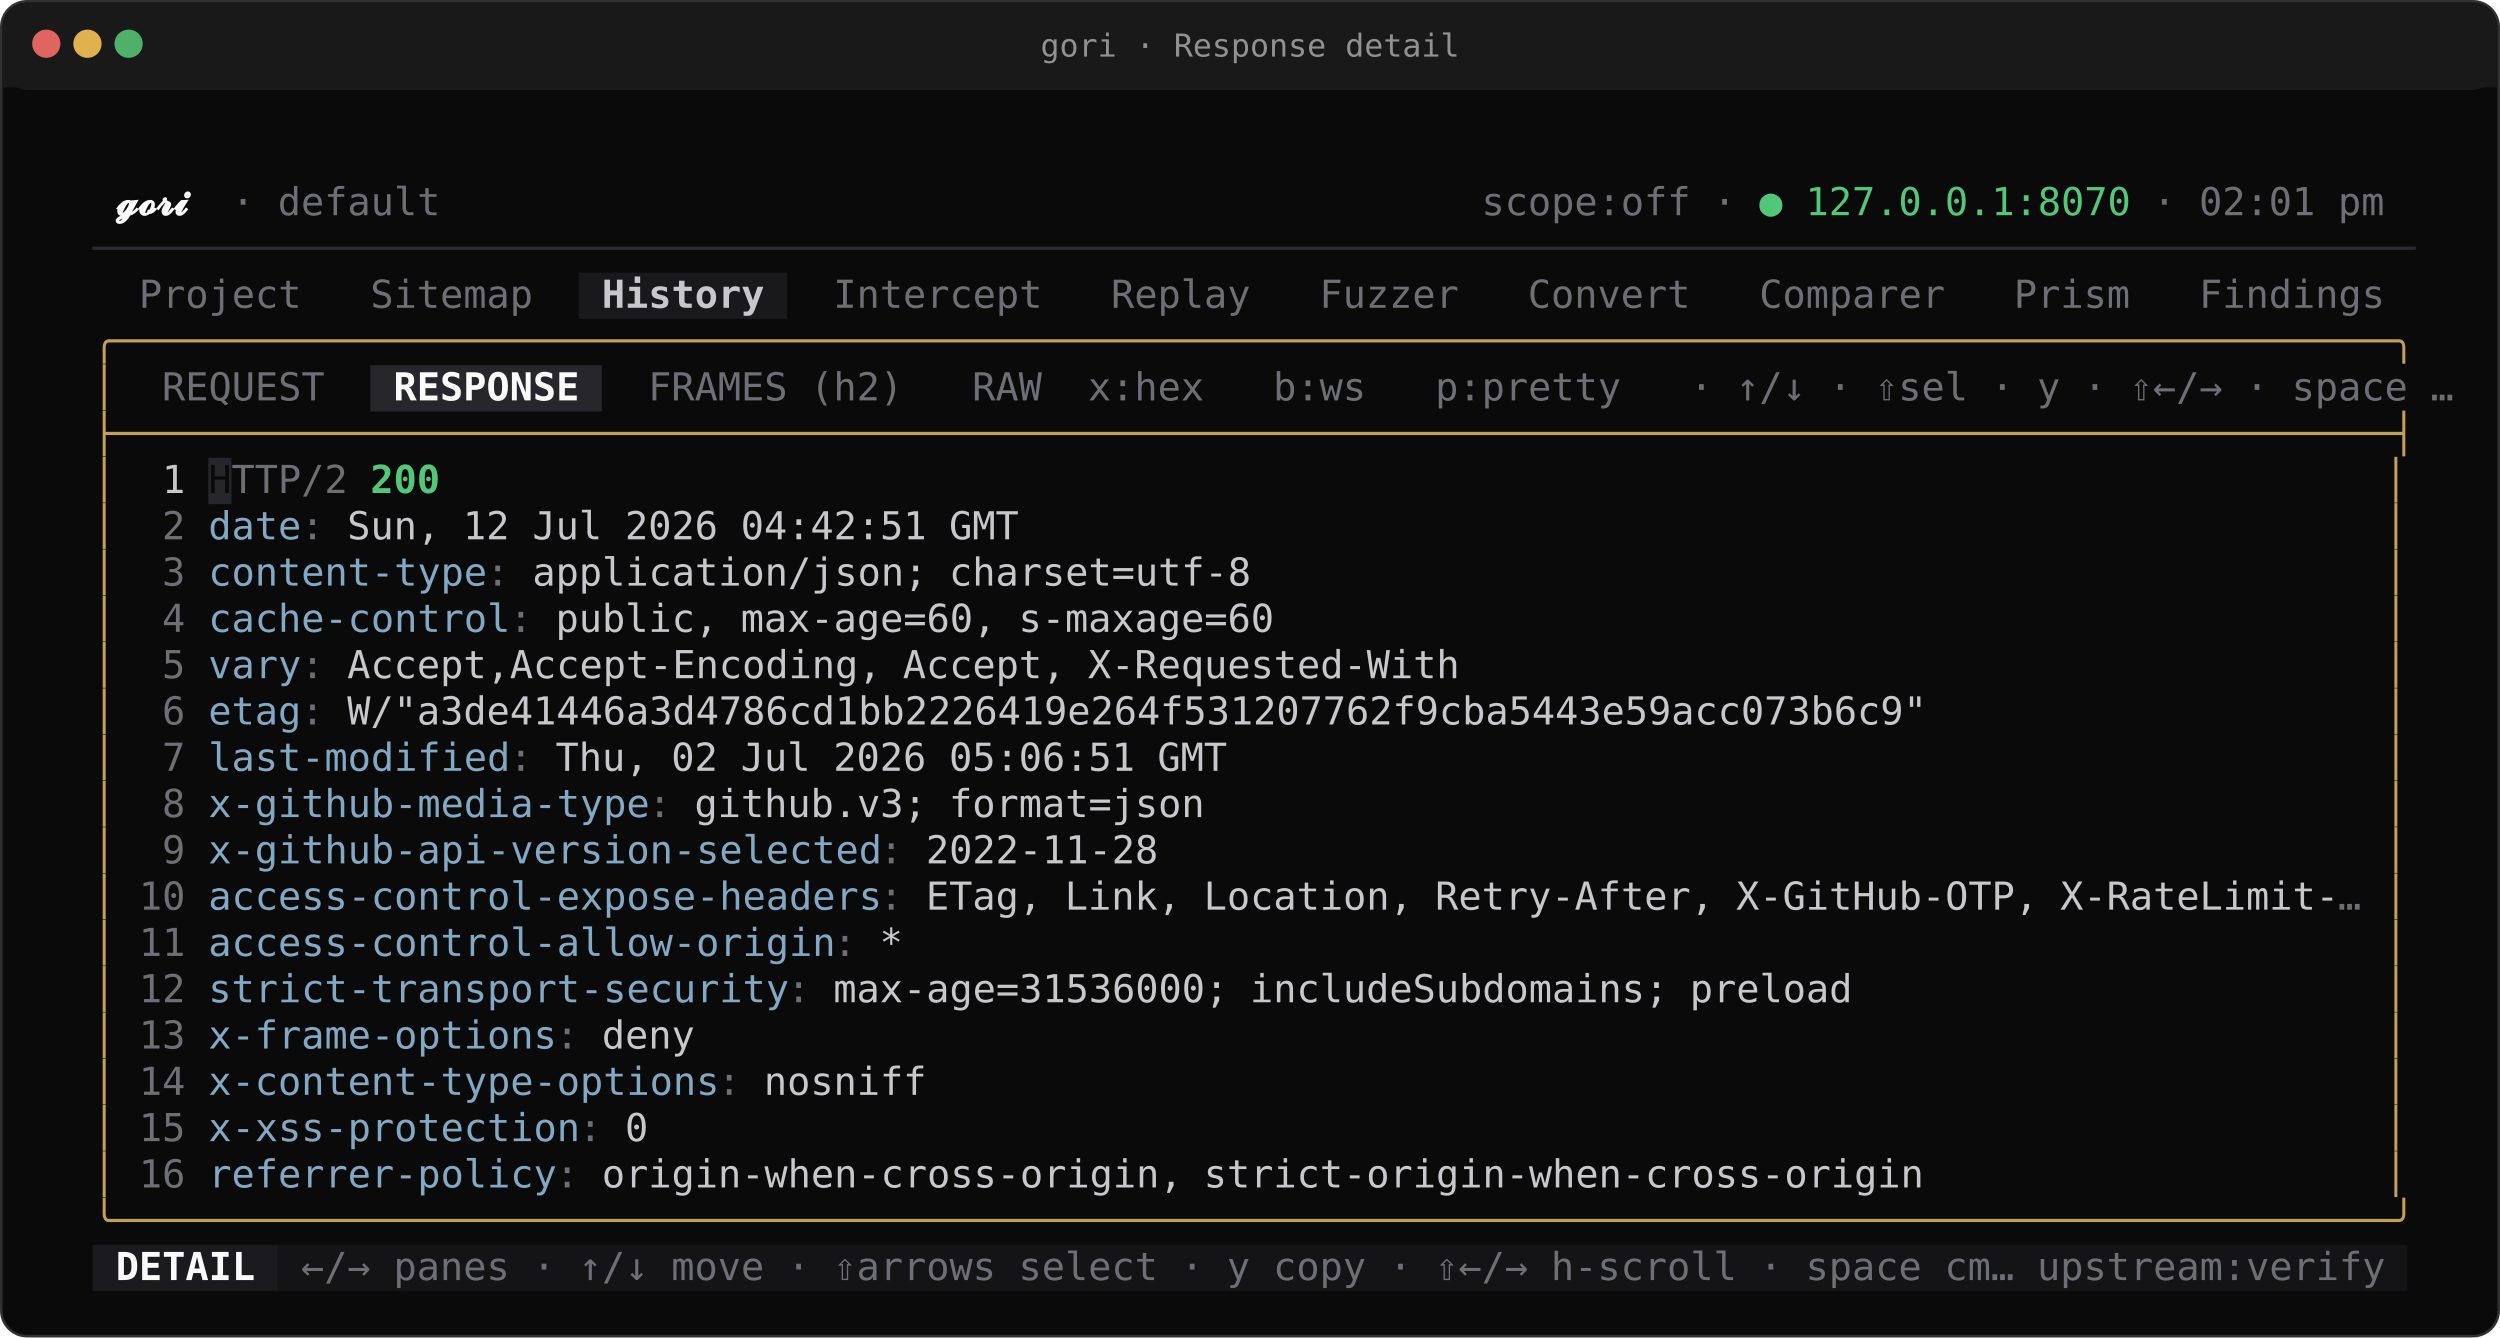
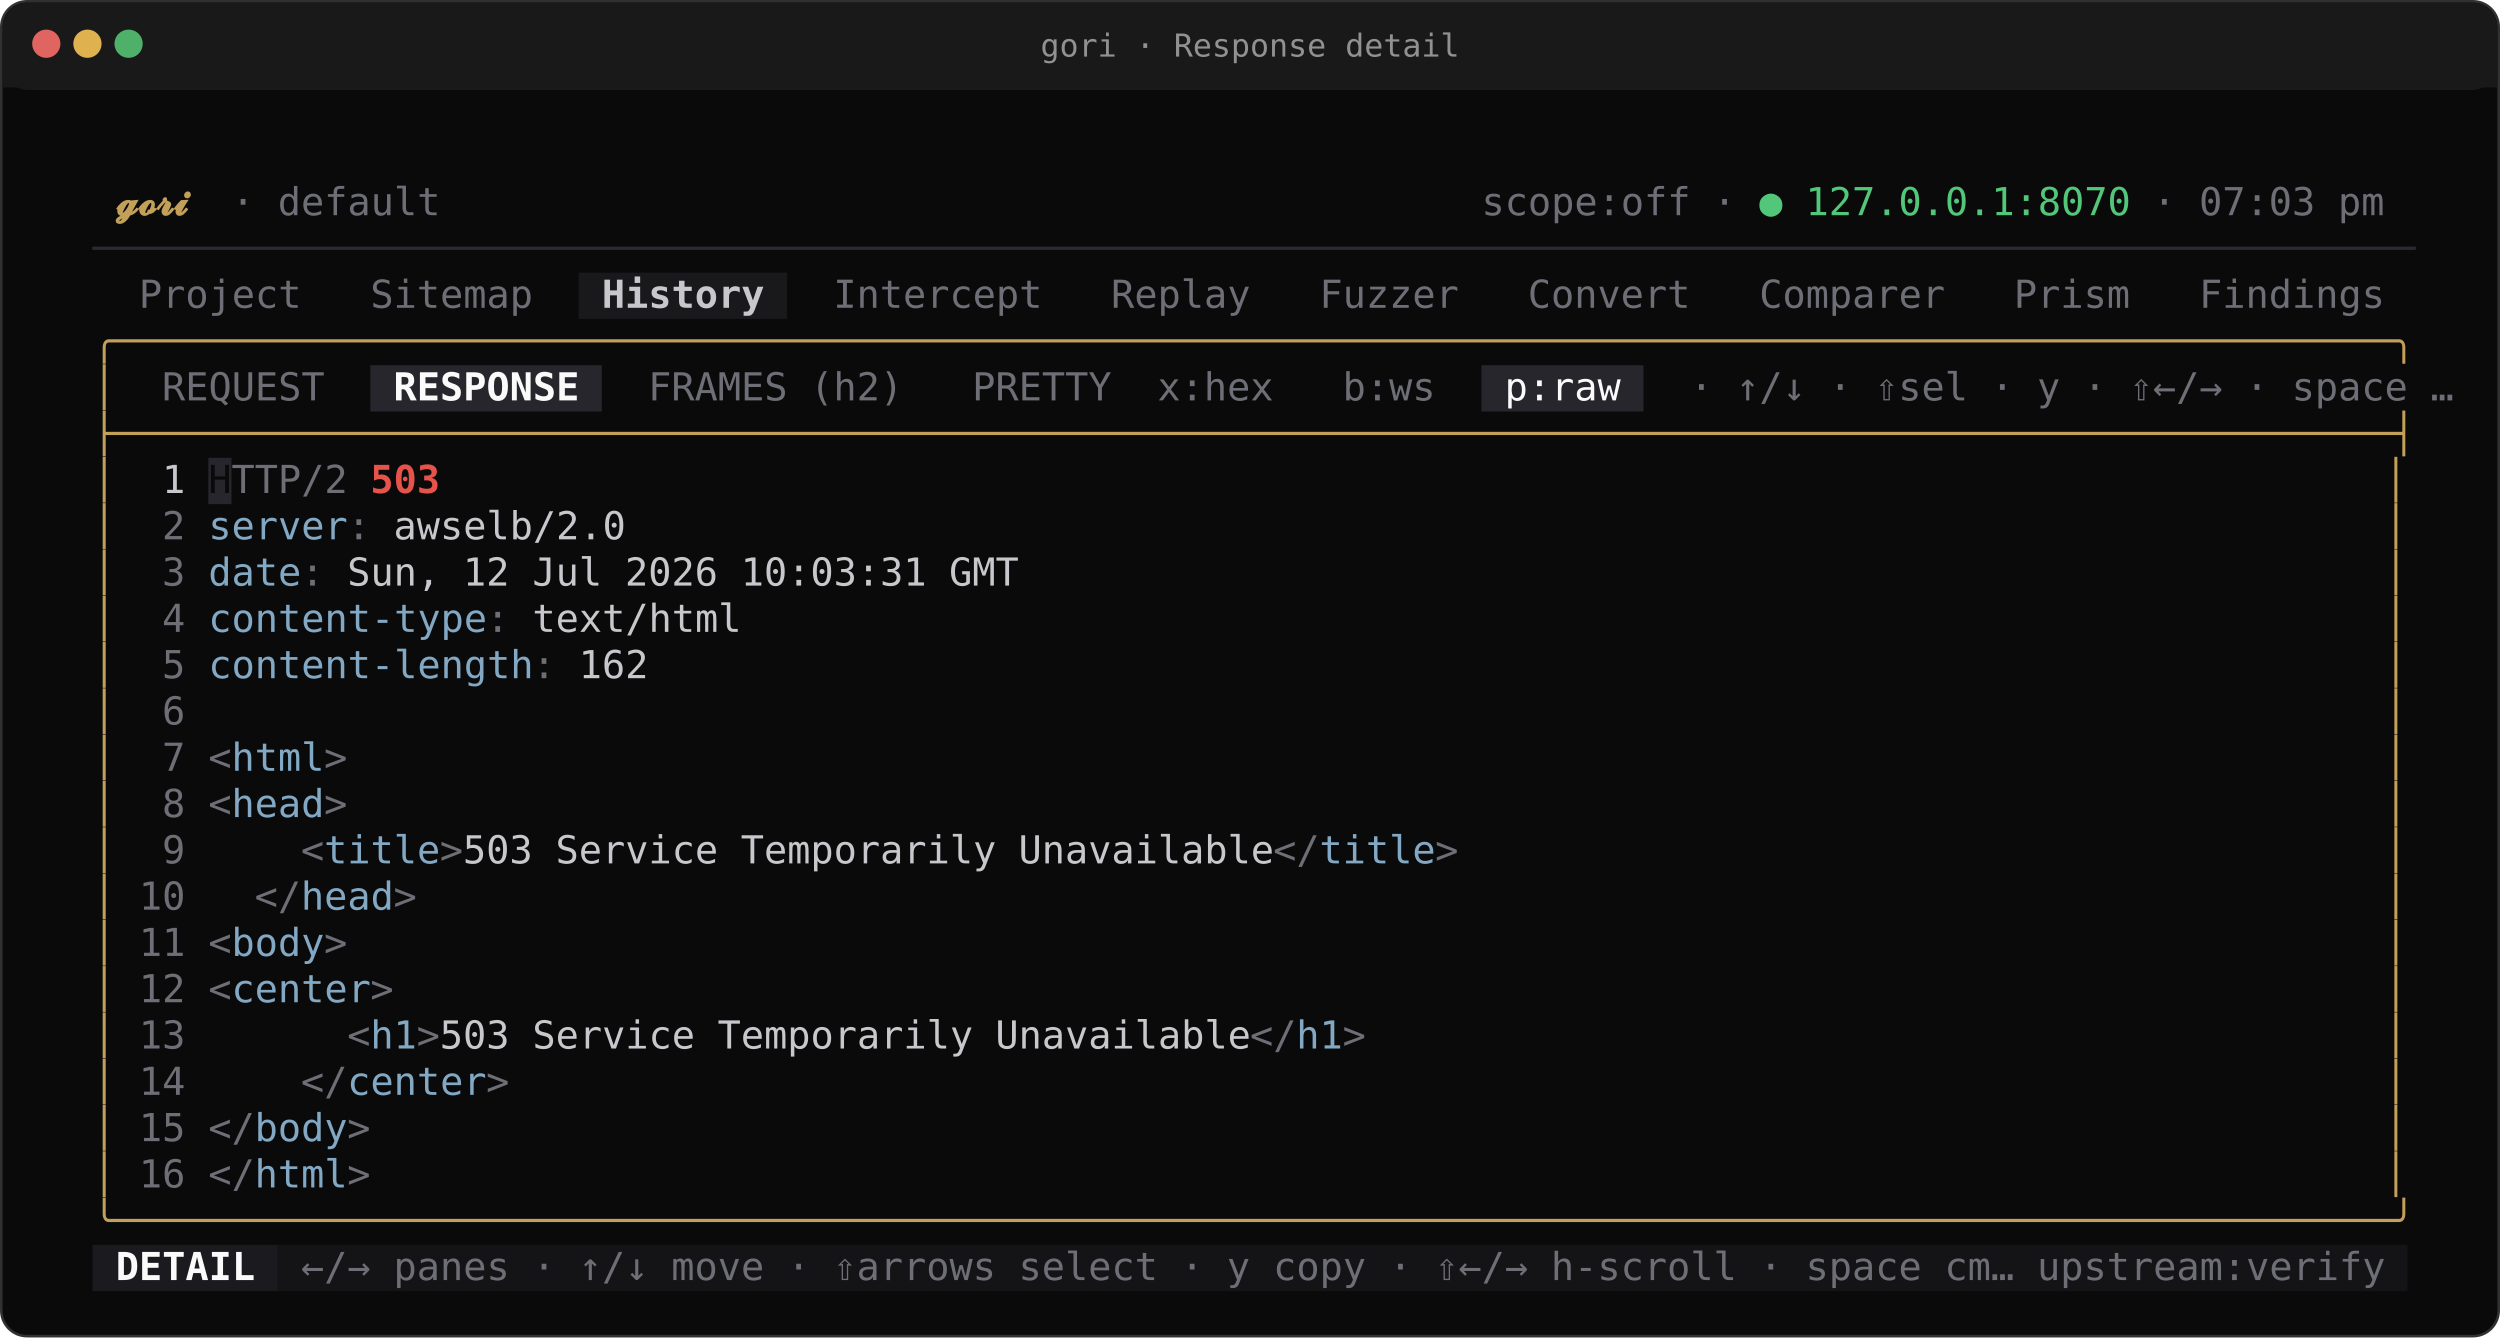
<svg xmlns="http://www.w3.org/2000/svg" width="972" height="520" viewBox="0 0 972.0 520.0" font-family="ui-monospace,'SF Mono','JetBrains Mono',Menlo,Consolas,monospace" font-size="15.0px" role="img" aria-label="gori · Response detail">
  <rect x="0.5" y="0.5" width="971.0" height="519.0" rx="10" ry="10" fill="#0a0a0b" stroke="#313132" stroke-width="1" />
  <rect x="1" y="1" width="970.0" height="34.0" rx="10" ry="10" fill="#19191a" />
  <rect x="1" y="24.0" width="970.0" height="10" fill="#19191a" />
  <circle cx="18.0" cy="17.0" r="5.5" fill="#e0645f" />
  <circle cx="34.0" cy="17.0" r="5.5" fill="#e0b24f" />
  <circle cx="50.0" cy="17.0" r="5.5" fill="#4fb06a" />
  <text x="486.0" y="22.0" text-anchor="middle" fill="#919191" font-size="12.3px">gori · Response detail</text>
  <rect x="225.00" y="106.00" width="81.00" height="18.00" fill="#19191c" />
  <rect x="144.00" y="142.00" width="90.00" height="18.00" fill="#26262c" />
+   <rect x="576.00" y="142.00" width="63.00" height="18.00" fill="#26262c" />
  <rect x="81.00" y="178.00" width="9.00" height="18.00" fill="#26262c" />
  <rect x="36.00" y="484.00" width="72.00" height="18.00" fill="#1b1b1f" />
  <rect x="108.00" y="484.00" width="828.00" height="18.00" fill="#141417" />
-   <text x="45.00" y="83.68" textLength="36.00" lengthAdjust="spacingAndGlyphs" fill="#fafafa" font-weight="700" xml:space="preserve">𝓰𝓸𝓻𝓲</text>
+   <text x="45.00" y="83.68" textLength="36.00" lengthAdjust="spacingAndGlyphs" fill="#c2a05a" font-weight="700" xml:space="preserve">𝓰𝓸𝓻𝓲</text>
  <text x="90.00" y="83.68" textLength="9.00" lengthAdjust="spacingAndGlyphs" fill="#6e6e76" xml:space="preserve">·</text>
  <text x="108.00" y="83.68" textLength="63.00" lengthAdjust="spacingAndGlyphs" fill="#6e6e76" xml:space="preserve">default</text>
  <text x="576.00" y="83.68" textLength="81.00" lengthAdjust="spacingAndGlyphs" fill="#6e6e76" xml:space="preserve">scope:off</text>
  <text x="666.00" y="83.68" textLength="9.00" lengthAdjust="spacingAndGlyphs" fill="#6e6e76" xml:space="preserve">·</text>
  <text x="684.00" y="83.68" textLength="9.00" lengthAdjust="spacingAndGlyphs" fill="#52c77a" xml:space="preserve">●</text>
  <text x="702.00" y="83.68" textLength="126.00" lengthAdjust="spacingAndGlyphs" fill="#52c77a" xml:space="preserve">127.0.0.1:8070</text>
  <text x="837.00" y="83.68" textLength="9.00" lengthAdjust="spacingAndGlyphs" fill="#6e6e76" xml:space="preserve">·</text>
-   <text x="855.00" y="83.68" textLength="45.00" lengthAdjust="spacingAndGlyphs" fill="#6e6e76" xml:space="preserve">02:01</text>
+   <text x="855.00" y="83.68" textLength="45.00" lengthAdjust="spacingAndGlyphs" fill="#6e6e76" xml:space="preserve">07:03</text>
  <text x="909.00" y="83.68" textLength="18.00" lengthAdjust="spacingAndGlyphs" fill="#6e6e76" xml:space="preserve">pm</text>
  <text x="36.00" y="101.68" textLength="900.00" lengthAdjust="spacingAndGlyphs" fill="#2a2a30" xml:space="preserve">────────────────────────────────────────────────────────────────────────────────────────────────────</text>
  <text x="54.00" y="119.68" textLength="63.00" lengthAdjust="spacingAndGlyphs" fill="#6e6e76" xml:space="preserve">Project</text>
  <text x="144.00" y="119.68" textLength="63.00" lengthAdjust="spacingAndGlyphs" fill="#6e6e76" xml:space="preserve">Sitemap</text>
  <text x="234.00" y="119.68" textLength="63.00" lengthAdjust="spacingAndGlyphs" fill="#c8c8cc" font-weight="700" xml:space="preserve">History</text>
  <text x="324.00" y="119.68" textLength="81.00" lengthAdjust="spacingAndGlyphs" fill="#6e6e76" xml:space="preserve">Intercept</text>
  <text x="432.00" y="119.68" textLength="54.00" lengthAdjust="spacingAndGlyphs" fill="#6e6e76" xml:space="preserve">Replay</text>
  <text x="513.00" y="119.68" textLength="54.00" lengthAdjust="spacingAndGlyphs" fill="#6e6e76" xml:space="preserve">Fuzzer</text>
  <text x="594.00" y="119.68" textLength="63.00" lengthAdjust="spacingAndGlyphs" fill="#6e6e76" xml:space="preserve">Convert</text>
  <text x="684.00" y="119.68" textLength="72.00" lengthAdjust="spacingAndGlyphs" fill="#6e6e76" xml:space="preserve">Comparer</text>
  <text x="783.00" y="119.68" textLength="45.00" lengthAdjust="spacingAndGlyphs" fill="#6e6e76" xml:space="preserve">Prism</text>
  <text x="855.00" y="119.68" textLength="72.00" lengthAdjust="spacingAndGlyphs" fill="#6e6e76" xml:space="preserve">Findings</text>
  <text x="36.00" y="137.68" textLength="900.00" lengthAdjust="spacingAndGlyphs" fill="#c2a05a" xml:space="preserve">╭──────────────────────────────────────────────────────────────────────────────────────────────────╮</text>
  <text x="36.00" y="155.68" textLength="9.00" lengthAdjust="spacingAndGlyphs" fill="#c2a05a" xml:space="preserve">│</text>
  <text x="63.00" y="155.68" textLength="63.00" lengthAdjust="spacingAndGlyphs" fill="#6e6e76" xml:space="preserve">REQUEST</text>
  <text x="153.00" y="155.68" textLength="72.00" lengthAdjust="spacingAndGlyphs" fill="#fafafa" font-weight="700" xml:space="preserve">RESPONSE</text>
  <text x="252.00" y="155.68" textLength="54.00" lengthAdjust="spacingAndGlyphs" fill="#6e6e76" xml:space="preserve">FRAMES</text>
  <text x="315.00" y="155.68" textLength="36.00" lengthAdjust="spacingAndGlyphs" fill="#6e6e76" xml:space="preserve">(h2)</text>
-   <text x="378.00" y="155.68" textLength="27.00" lengthAdjust="spacingAndGlyphs" fill="#6e6e76" xml:space="preserve">RAW</text>
-   <text x="423.00" y="155.68" textLength="45.00" lengthAdjust="spacingAndGlyphs" fill="#6e6e76" xml:space="preserve">x:hex</text>
-   <text x="495.00" y="155.68" textLength="36.00" lengthAdjust="spacingAndGlyphs" fill="#6e6e76" xml:space="preserve">b:ws</text>
-   <text x="558.00" y="155.68" textLength="72.00" lengthAdjust="spacingAndGlyphs" fill="#6e6e76" xml:space="preserve">p:pretty</text>
+   <text x="378.00" y="155.68" textLength="54.00" lengthAdjust="spacingAndGlyphs" fill="#6e6e76" xml:space="preserve">PRETTY</text>
+   <text x="450.00" y="155.68" textLength="45.00" lengthAdjust="spacingAndGlyphs" fill="#6e6e76" xml:space="preserve">x:hex</text>
+   <text x="522.00" y="155.68" textLength="36.00" lengthAdjust="spacingAndGlyphs" fill="#6e6e76" xml:space="preserve">b:ws</text>
+   <text x="585.00" y="155.68" textLength="45.00" lengthAdjust="spacingAndGlyphs" fill="#fafafa" xml:space="preserve">p:raw</text>
  <text x="657.00" y="155.68" textLength="9.00" lengthAdjust="spacingAndGlyphs" fill="#6e6e76" xml:space="preserve">·</text>
  <text x="675.00" y="155.68" textLength="27.00" lengthAdjust="spacingAndGlyphs" fill="#6e6e76" xml:space="preserve">↑/↓</text>
  <text x="711.00" y="155.68" textLength="9.00" lengthAdjust="spacingAndGlyphs" fill="#6e6e76" xml:space="preserve">·</text>
  <text x="729.00" y="155.68" textLength="36.00" lengthAdjust="spacingAndGlyphs" fill="#6e6e76" xml:space="preserve">⇧sel</text>
  <text x="774.00" y="155.68" textLength="9.00" lengthAdjust="spacingAndGlyphs" fill="#6e6e76" xml:space="preserve">·</text>
  <text x="792.00" y="155.68" textLength="9.00" lengthAdjust="spacingAndGlyphs" fill="#6e6e76" xml:space="preserve">y</text>
  <text x="810.00" y="155.68" textLength="9.00" lengthAdjust="spacingAndGlyphs" fill="#6e6e76" xml:space="preserve">·</text>
  <text x="828.00" y="155.68" textLength="36.00" lengthAdjust="spacingAndGlyphs" fill="#6e6e76" xml:space="preserve">⇧←/→</text>
  <text x="873.00" y="155.68" textLength="9.00" lengthAdjust="spacingAndGlyphs" fill="#6e6e76" xml:space="preserve">·</text>
  <text x="891.00" y="155.68" textLength="45.00" lengthAdjust="spacingAndGlyphs" fill="#6e6e76" xml:space="preserve">space</text>
  <text x="945.00" y="155.68" textLength="9.00" lengthAdjust="spacingAndGlyphs" fill="#6e6e76" xml:space="preserve">…</text>
  <text x="36.00" y="173.68" textLength="900.00" lengthAdjust="spacingAndGlyphs" fill="#c2a05a" xml:space="preserve">├──────────────────────────────────────────────────────────────────────────────────────────────────┤</text>
  <text x="36.00" y="191.68" textLength="9.00" lengthAdjust="spacingAndGlyphs" fill="#c2a05a" xml:space="preserve">│</text>
  <text x="63.00" y="191.68" textLength="9.00" lengthAdjust="spacingAndGlyphs" fill="#c8c8cc" xml:space="preserve">1</text>
  <text x="81.00" y="191.68" textLength="9.00" lengthAdjust="spacingAndGlyphs" fill="#0a0a0b" xml:space="preserve">H</text>
  <text x="90.00" y="191.68" textLength="45.00" lengthAdjust="spacingAndGlyphs" fill="#6e6e76" xml:space="preserve">TTP/2</text>
-   <text x="144.00" y="191.68" textLength="27.00" lengthAdjust="spacingAndGlyphs" fill="#52c77a" font-weight="700" xml:space="preserve">200</text>
+   <text x="144.00" y="191.68" textLength="27.00" lengthAdjust="spacingAndGlyphs" fill="#e5534b" font-weight="700" xml:space="preserve">503</text>
  <text x="927.00" y="191.68" textLength="9.00" lengthAdjust="spacingAndGlyphs" fill="#c2a05a" xml:space="preserve">│</text>
  <text x="36.00" y="209.68" textLength="9.00" lengthAdjust="spacingAndGlyphs" fill="#c2a05a" xml:space="preserve">│</text>
  <text x="63.00" y="209.68" textLength="9.00" lengthAdjust="spacingAndGlyphs" fill="#6e6e76" xml:space="preserve">2</text>
-   <text x="81.00" y="209.68" textLength="36.00" lengthAdjust="spacingAndGlyphs" fill="#82a8c4" xml:space="preserve">date</text>
-   <text x="117.00" y="209.68" textLength="9.00" lengthAdjust="spacingAndGlyphs" fill="#6e6e76" xml:space="preserve">:</text>
-   <text x="135.00" y="209.68" textLength="36.00" lengthAdjust="spacingAndGlyphs" fill="#c8c8cc" xml:space="preserve">Sun,</text>
-   <text x="180.00" y="209.68" textLength="18.00" lengthAdjust="spacingAndGlyphs" fill="#c8c8cc" xml:space="preserve">12</text>
-   <text x="207.00" y="209.68" textLength="27.00" lengthAdjust="spacingAndGlyphs" fill="#c8c8cc" xml:space="preserve">Jul</text>
-   <text x="243.00" y="209.68" textLength="36.00" lengthAdjust="spacingAndGlyphs" fill="#c8c8cc" xml:space="preserve">2026</text>
-   <text x="288.00" y="209.68" textLength="72.00" lengthAdjust="spacingAndGlyphs" fill="#c8c8cc" xml:space="preserve">04:42:51</text>
-   <text x="369.00" y="209.68" textLength="27.00" lengthAdjust="spacingAndGlyphs" fill="#c8c8cc" xml:space="preserve">GMT</text>
+   <text x="81.00" y="209.68" textLength="54.00" lengthAdjust="spacingAndGlyphs" fill="#82a8c4" xml:space="preserve">server</text>
+   <text x="135.00" y="209.68" textLength="9.00" lengthAdjust="spacingAndGlyphs" fill="#6e6e76" xml:space="preserve">:</text>
+   <text x="153.00" y="209.68" textLength="90.00" lengthAdjust="spacingAndGlyphs" fill="#c8c8cc" xml:space="preserve">awselb/2.0</text>
  <text x="927.00" y="209.68" textLength="9.00" lengthAdjust="spacingAndGlyphs" fill="#c2a05a" xml:space="preserve">│</text>
  <text x="36.00" y="227.68" textLength="9.00" lengthAdjust="spacingAndGlyphs" fill="#c2a05a" xml:space="preserve">│</text>
  <text x="63.00" y="227.68" textLength="9.00" lengthAdjust="spacingAndGlyphs" fill="#6e6e76" xml:space="preserve">3</text>
-   <text x="81.00" y="227.68" textLength="108.00" lengthAdjust="spacingAndGlyphs" fill="#82a8c4" xml:space="preserve">content-type</text>
-   <text x="189.00" y="227.68" textLength="9.00" lengthAdjust="spacingAndGlyphs" fill="#6e6e76" xml:space="preserve">:</text>
-   <text x="207.00" y="227.68" textLength="153.00" lengthAdjust="spacingAndGlyphs" fill="#c8c8cc" xml:space="preserve">application/json;</text>
-   <text x="369.00" y="227.68" textLength="117.00" lengthAdjust="spacingAndGlyphs" fill="#c8c8cc" xml:space="preserve">charset=utf-8</text>
+   <text x="81.00" y="227.68" textLength="36.00" lengthAdjust="spacingAndGlyphs" fill="#82a8c4" xml:space="preserve">date</text>
+   <text x="117.00" y="227.68" textLength="9.00" lengthAdjust="spacingAndGlyphs" fill="#6e6e76" xml:space="preserve">:</text>
+   <text x="135.00" y="227.68" textLength="36.00" lengthAdjust="spacingAndGlyphs" fill="#c8c8cc" xml:space="preserve">Sun,</text>
+   <text x="180.00" y="227.68" textLength="18.00" lengthAdjust="spacingAndGlyphs" fill="#c8c8cc" xml:space="preserve">12</text>
+   <text x="207.00" y="227.68" textLength="27.00" lengthAdjust="spacingAndGlyphs" fill="#c8c8cc" xml:space="preserve">Jul</text>
+   <text x="243.00" y="227.68" textLength="36.00" lengthAdjust="spacingAndGlyphs" fill="#c8c8cc" xml:space="preserve">2026</text>
+   <text x="288.00" y="227.68" textLength="72.00" lengthAdjust="spacingAndGlyphs" fill="#c8c8cc" xml:space="preserve">10:03:31</text>
+   <text x="369.00" y="227.68" textLength="27.00" lengthAdjust="spacingAndGlyphs" fill="#c8c8cc" xml:space="preserve">GMT</text>
  <text x="927.00" y="227.68" textLength="9.00" lengthAdjust="spacingAndGlyphs" fill="#c2a05a" xml:space="preserve">│</text>
  <text x="36.00" y="245.68" textLength="9.00" lengthAdjust="spacingAndGlyphs" fill="#c2a05a" xml:space="preserve">│</text>
  <text x="63.00" y="245.68" textLength="9.00" lengthAdjust="spacingAndGlyphs" fill="#6e6e76" xml:space="preserve">4</text>
-   <text x="81.00" y="245.68" textLength="117.00" lengthAdjust="spacingAndGlyphs" fill="#82a8c4" xml:space="preserve">cache-control</text>
-   <text x="198.00" y="245.68" textLength="9.00" lengthAdjust="spacingAndGlyphs" fill="#6e6e76" xml:space="preserve">:</text>
-   <text x="216.00" y="245.68" textLength="63.00" lengthAdjust="spacingAndGlyphs" fill="#c8c8cc" xml:space="preserve">public,</text>
-   <text x="288.00" y="245.68" textLength="99.00" lengthAdjust="spacingAndGlyphs" fill="#c8c8cc" xml:space="preserve">max-age=60,</text>
-   <text x="396.00" y="245.68" textLength="99.00" lengthAdjust="spacingAndGlyphs" fill="#c8c8cc" xml:space="preserve">s-maxage=60</text>
+   <text x="81.00" y="245.68" textLength="108.00" lengthAdjust="spacingAndGlyphs" fill="#82a8c4" xml:space="preserve">content-type</text>
+   <text x="189.00" y="245.68" textLength="9.00" lengthAdjust="spacingAndGlyphs" fill="#6e6e76" xml:space="preserve">:</text>
+   <text x="207.00" y="245.68" textLength="81.00" lengthAdjust="spacingAndGlyphs" fill="#c8c8cc" xml:space="preserve">text/html</text>
  <text x="927.00" y="245.68" textLength="9.00" lengthAdjust="spacingAndGlyphs" fill="#c2a05a" xml:space="preserve">│</text>
  <text x="36.00" y="263.68" textLength="9.00" lengthAdjust="spacingAndGlyphs" fill="#c2a05a" xml:space="preserve">│</text>
  <text x="63.00" y="263.68" textLength="9.00" lengthAdjust="spacingAndGlyphs" fill="#6e6e76" xml:space="preserve">5</text>
-   <text x="81.00" y="263.68" textLength="36.00" lengthAdjust="spacingAndGlyphs" fill="#82a8c4" xml:space="preserve">vary</text>
-   <text x="117.00" y="263.68" textLength="9.00" lengthAdjust="spacingAndGlyphs" fill="#6e6e76" xml:space="preserve">:</text>
-   <text x="135.00" y="263.68" textLength="207.00" lengthAdjust="spacingAndGlyphs" fill="#c8c8cc" xml:space="preserve">Accept,Accept-Encoding,</text>
-   <text x="351.00" y="263.68" textLength="63.00" lengthAdjust="spacingAndGlyphs" fill="#c8c8cc" xml:space="preserve">Accept,</text>
-   <text x="423.00" y="263.68" textLength="144.00" lengthAdjust="spacingAndGlyphs" fill="#c8c8cc" xml:space="preserve">X-Requested-With</text>
+   <text x="81.00" y="263.68" textLength="126.00" lengthAdjust="spacingAndGlyphs" fill="#82a8c4" xml:space="preserve">content-length</text>
+   <text x="207.00" y="263.68" textLength="9.00" lengthAdjust="spacingAndGlyphs" fill="#6e6e76" xml:space="preserve">:</text>
+   <text x="225.00" y="263.68" textLength="27.00" lengthAdjust="spacingAndGlyphs" fill="#c8c8cc" xml:space="preserve">162</text>
  <text x="927.00" y="263.68" textLength="9.00" lengthAdjust="spacingAndGlyphs" fill="#c2a05a" xml:space="preserve">│</text>
  <text x="36.00" y="281.68" textLength="9.00" lengthAdjust="spacingAndGlyphs" fill="#c2a05a" xml:space="preserve">│</text>
  <text x="63.00" y="281.68" textLength="9.00" lengthAdjust="spacingAndGlyphs" fill="#6e6e76" xml:space="preserve">6</text>
-   <text x="81.00" y="281.68" textLength="36.00" lengthAdjust="spacingAndGlyphs" fill="#82a8c4" xml:space="preserve">etag</text>
-   <text x="117.00" y="281.68" textLength="9.00" lengthAdjust="spacingAndGlyphs" fill="#6e6e76" xml:space="preserve">:</text>
-   <text x="135.00" y="281.68" textLength="612.00" lengthAdjust="spacingAndGlyphs" fill="#c8c8cc" xml:space="preserve">W/"a3de41446a3d4786cd1bb2226419e264f531207762f9cba5443e59acc073b6c9"</text>
  <text x="927.00" y="281.68" textLength="9.00" lengthAdjust="spacingAndGlyphs" fill="#c2a05a" xml:space="preserve">│</text>
  <text x="36.00" y="299.68" textLength="9.00" lengthAdjust="spacingAndGlyphs" fill="#c2a05a" xml:space="preserve">│</text>
  <text x="63.00" y="299.68" textLength="9.00" lengthAdjust="spacingAndGlyphs" fill="#6e6e76" xml:space="preserve">7</text>
-   <text x="81.00" y="299.68" textLength="117.00" lengthAdjust="spacingAndGlyphs" fill="#82a8c4" xml:space="preserve">last-modified</text>
-   <text x="198.00" y="299.68" textLength="9.00" lengthAdjust="spacingAndGlyphs" fill="#6e6e76" xml:space="preserve">:</text>
-   <text x="216.00" y="299.68" textLength="36.00" lengthAdjust="spacingAndGlyphs" fill="#c8c8cc" xml:space="preserve">Thu,</text>
-   <text x="261.00" y="299.68" textLength="18.00" lengthAdjust="spacingAndGlyphs" fill="#c8c8cc" xml:space="preserve">02</text>
-   <text x="288.00" y="299.68" textLength="27.00" lengthAdjust="spacingAndGlyphs" fill="#c8c8cc" xml:space="preserve">Jul</text>
-   <text x="324.00" y="299.68" textLength="36.00" lengthAdjust="spacingAndGlyphs" fill="#c8c8cc" xml:space="preserve">2026</text>
-   <text x="369.00" y="299.68" textLength="72.00" lengthAdjust="spacingAndGlyphs" fill="#c8c8cc" xml:space="preserve">05:06:51</text>
-   <text x="450.00" y="299.68" textLength="27.00" lengthAdjust="spacingAndGlyphs" fill="#c8c8cc" xml:space="preserve">GMT</text>
+   <text x="81.00" y="299.68" textLength="9.00" lengthAdjust="spacingAndGlyphs" fill="#6e6e76" xml:space="preserve">&lt;</text>
+   <text x="90.00" y="299.68" textLength="36.00" lengthAdjust="spacingAndGlyphs" fill="#82a8c4" xml:space="preserve">html</text>
+   <text x="126.00" y="299.68" textLength="9.00" lengthAdjust="spacingAndGlyphs" fill="#6e6e76" xml:space="preserve">&gt;</text>
  <text x="927.00" y="299.68" textLength="9.00" lengthAdjust="spacingAndGlyphs" fill="#c2a05a" xml:space="preserve">│</text>
  <text x="36.00" y="317.68" textLength="9.00" lengthAdjust="spacingAndGlyphs" fill="#c2a05a" xml:space="preserve">│</text>
  <text x="63.00" y="317.68" textLength="9.00" lengthAdjust="spacingAndGlyphs" fill="#6e6e76" xml:space="preserve">8</text>
-   <text x="81.00" y="317.68" textLength="171.00" lengthAdjust="spacingAndGlyphs" fill="#82a8c4" xml:space="preserve">x-github-media-type</text>
-   <text x="252.00" y="317.68" textLength="9.00" lengthAdjust="spacingAndGlyphs" fill="#6e6e76" xml:space="preserve">:</text>
-   <text x="270.00" y="317.68" textLength="90.00" lengthAdjust="spacingAndGlyphs" fill="#c8c8cc" xml:space="preserve">github.v3;</text>
-   <text x="369.00" y="317.68" textLength="99.00" lengthAdjust="spacingAndGlyphs" fill="#c8c8cc" xml:space="preserve">format=json</text>
+   <text x="81.00" y="317.68" textLength="9.00" lengthAdjust="spacingAndGlyphs" fill="#6e6e76" xml:space="preserve">&lt;</text>
+   <text x="90.00" y="317.68" textLength="36.00" lengthAdjust="spacingAndGlyphs" fill="#82a8c4" xml:space="preserve">head</text>
+   <text x="126.00" y="317.68" textLength="9.00" lengthAdjust="spacingAndGlyphs" fill="#6e6e76" xml:space="preserve">&gt;</text>
  <text x="927.00" y="317.68" textLength="9.00" lengthAdjust="spacingAndGlyphs" fill="#c2a05a" xml:space="preserve">│</text>
  <text x="36.00" y="335.68" textLength="9.00" lengthAdjust="spacingAndGlyphs" fill="#c2a05a" xml:space="preserve">│</text>
  <text x="63.00" y="335.68" textLength="9.00" lengthAdjust="spacingAndGlyphs" fill="#6e6e76" xml:space="preserve">9</text>
-   <text x="81.00" y="335.68" textLength="261.00" lengthAdjust="spacingAndGlyphs" fill="#82a8c4" xml:space="preserve">x-github-api-version-selected</text>
-   <text x="342.00" y="335.68" textLength="9.00" lengthAdjust="spacingAndGlyphs" fill="#6e6e76" xml:space="preserve">:</text>
-   <text x="360.00" y="335.68" textLength="90.00" lengthAdjust="spacingAndGlyphs" fill="#c8c8cc" xml:space="preserve">2022-11-28</text>
+   <text x="117.00" y="335.68" textLength="9.00" lengthAdjust="spacingAndGlyphs" fill="#6e6e76" xml:space="preserve">&lt;</text>
+   <text x="126.00" y="335.68" textLength="45.00" lengthAdjust="spacingAndGlyphs" fill="#82a8c4" xml:space="preserve">title</text>
+   <text x="171.00" y="335.68" textLength="9.00" lengthAdjust="spacingAndGlyphs" fill="#6e6e76" xml:space="preserve">&gt;</text>
+   <text x="180.00" y="335.68" textLength="27.00" lengthAdjust="spacingAndGlyphs" fill="#c8c8cc" xml:space="preserve">503</text>
+   <text x="216.00" y="335.68" textLength="63.00" lengthAdjust="spacingAndGlyphs" fill="#c8c8cc" xml:space="preserve">Service</text>
+   <text x="288.00" y="335.68" textLength="99.00" lengthAdjust="spacingAndGlyphs" fill="#c8c8cc" xml:space="preserve">Temporarily</text>
+   <text x="396.00" y="335.68" textLength="99.00" lengthAdjust="spacingAndGlyphs" fill="#c8c8cc" xml:space="preserve">Unavailable</text>
+   <text x="495.00" y="335.68" textLength="18.00" lengthAdjust="spacingAndGlyphs" fill="#6e6e76" xml:space="preserve">&lt;/</text>
+   <text x="513.00" y="335.68" textLength="45.00" lengthAdjust="spacingAndGlyphs" fill="#82a8c4" xml:space="preserve">title</text>
+   <text x="558.00" y="335.68" textLength="9.00" lengthAdjust="spacingAndGlyphs" fill="#6e6e76" xml:space="preserve">&gt;</text>
  <text x="927.00" y="335.68" textLength="9.00" lengthAdjust="spacingAndGlyphs" fill="#c2a05a" xml:space="preserve">│</text>
  <text x="36.00" y="353.68" textLength="9.00" lengthAdjust="spacingAndGlyphs" fill="#c2a05a" xml:space="preserve">│</text>
  <text x="54.00" y="353.68" textLength="18.00" lengthAdjust="spacingAndGlyphs" fill="#6e6e76" xml:space="preserve">10</text>
-   <text x="81.00" y="353.68" textLength="261.00" lengthAdjust="spacingAndGlyphs" fill="#82a8c4" xml:space="preserve">access-control-expose-headers</text>
-   <text x="342.00" y="353.68" textLength="9.00" lengthAdjust="spacingAndGlyphs" fill="#6e6e76" xml:space="preserve">:</text>
-   <text x="360.00" y="353.68" textLength="45.00" lengthAdjust="spacingAndGlyphs" fill="#c8c8cc" xml:space="preserve">ETag,</text>
-   <text x="414.00" y="353.68" textLength="45.00" lengthAdjust="spacingAndGlyphs" fill="#c8c8cc" xml:space="preserve">Link,</text>
-   <text x="468.00" y="353.68" textLength="81.00" lengthAdjust="spacingAndGlyphs" fill="#c8c8cc" xml:space="preserve">Location,</text>
-   <text x="558.00" y="353.68" textLength="108.00" lengthAdjust="spacingAndGlyphs" fill="#c8c8cc" xml:space="preserve">Retry-After,</text>
-   <text x="675.00" y="353.68" textLength="117.00" lengthAdjust="spacingAndGlyphs" fill="#c8c8cc" xml:space="preserve">X-GitHub-OTP,</text>
-   <text x="801.00" y="353.68" textLength="108.00" lengthAdjust="spacingAndGlyphs" fill="#c8c8cc" xml:space="preserve">X-RateLimit-</text>
-   <text x="909.00" y="353.68" textLength="9.00" lengthAdjust="spacingAndGlyphs" fill="#6e6e76" xml:space="preserve">…</text>
+   <text x="99.00" y="353.68" textLength="18.00" lengthAdjust="spacingAndGlyphs" fill="#6e6e76" xml:space="preserve">&lt;/</text>
+   <text x="117.00" y="353.68" textLength="36.00" lengthAdjust="spacingAndGlyphs" fill="#82a8c4" xml:space="preserve">head</text>
+   <text x="153.00" y="353.68" textLength="9.00" lengthAdjust="spacingAndGlyphs" fill="#6e6e76" xml:space="preserve">&gt;</text>
  <text x="927.00" y="353.68" textLength="9.00" lengthAdjust="spacingAndGlyphs" fill="#c2a05a" xml:space="preserve">│</text>
  <text x="36.00" y="371.68" textLength="9.00" lengthAdjust="spacingAndGlyphs" fill="#c2a05a" xml:space="preserve">│</text>
  <text x="54.00" y="371.68" textLength="18.00" lengthAdjust="spacingAndGlyphs" fill="#6e6e76" xml:space="preserve">11</text>
-   <text x="81.00" y="371.68" textLength="243.00" lengthAdjust="spacingAndGlyphs" fill="#82a8c4" xml:space="preserve">access-control-allow-origin</text>
-   <text x="324.00" y="371.68" textLength="9.00" lengthAdjust="spacingAndGlyphs" fill="#6e6e76" xml:space="preserve">:</text>
-   <text x="342.00" y="371.68" textLength="9.00" lengthAdjust="spacingAndGlyphs" fill="#c8c8cc" xml:space="preserve">*</text>
+   <text x="81.00" y="371.68" textLength="9.00" lengthAdjust="spacingAndGlyphs" fill="#6e6e76" xml:space="preserve">&lt;</text>
+   <text x="90.00" y="371.68" textLength="36.00" lengthAdjust="spacingAndGlyphs" fill="#82a8c4" xml:space="preserve">body</text>
+   <text x="126.00" y="371.68" textLength="9.00" lengthAdjust="spacingAndGlyphs" fill="#6e6e76" xml:space="preserve">&gt;</text>
  <text x="927.00" y="371.68" textLength="9.00" lengthAdjust="spacingAndGlyphs" fill="#c2a05a" xml:space="preserve">│</text>
  <text x="36.00" y="389.68" textLength="9.00" lengthAdjust="spacingAndGlyphs" fill="#c2a05a" xml:space="preserve">│</text>
  <text x="54.00" y="389.68" textLength="18.00" lengthAdjust="spacingAndGlyphs" fill="#6e6e76" xml:space="preserve">12</text>
-   <text x="81.00" y="389.68" textLength="225.00" lengthAdjust="spacingAndGlyphs" fill="#82a8c4" xml:space="preserve">strict-transport-security</text>
-   <text x="306.00" y="389.68" textLength="9.00" lengthAdjust="spacingAndGlyphs" fill="#6e6e76" xml:space="preserve">:</text>
-   <text x="324.00" y="389.68" textLength="153.00" lengthAdjust="spacingAndGlyphs" fill="#c8c8cc" xml:space="preserve">max-age=31536000;</text>
-   <text x="486.00" y="389.68" textLength="162.00" lengthAdjust="spacingAndGlyphs" fill="#c8c8cc" xml:space="preserve">includeSubdomains;</text>
-   <text x="657.00" y="389.68" textLength="63.00" lengthAdjust="spacingAndGlyphs" fill="#c8c8cc" xml:space="preserve">preload</text>
+   <text x="81.00" y="389.68" textLength="9.00" lengthAdjust="spacingAndGlyphs" fill="#6e6e76" xml:space="preserve">&lt;</text>
+   <text x="90.00" y="389.68" textLength="54.00" lengthAdjust="spacingAndGlyphs" fill="#82a8c4" xml:space="preserve">center</text>
+   <text x="144.00" y="389.68" textLength="9.00" lengthAdjust="spacingAndGlyphs" fill="#6e6e76" xml:space="preserve">&gt;</text>
  <text x="927.00" y="389.68" textLength="9.00" lengthAdjust="spacingAndGlyphs" fill="#c2a05a" xml:space="preserve">│</text>
  <text x="36.00" y="407.68" textLength="9.00" lengthAdjust="spacingAndGlyphs" fill="#c2a05a" xml:space="preserve">│</text>
  <text x="54.00" y="407.68" textLength="18.00" lengthAdjust="spacingAndGlyphs" fill="#6e6e76" xml:space="preserve">13</text>
-   <text x="81.00" y="407.68" textLength="135.00" lengthAdjust="spacingAndGlyphs" fill="#82a8c4" xml:space="preserve">x-frame-options</text>
-   <text x="216.00" y="407.68" textLength="9.00" lengthAdjust="spacingAndGlyphs" fill="#6e6e76" xml:space="preserve">:</text>
-   <text x="234.00" y="407.68" textLength="36.00" lengthAdjust="spacingAndGlyphs" fill="#c8c8cc" xml:space="preserve">deny</text>
+   <text x="135.00" y="407.68" textLength="9.00" lengthAdjust="spacingAndGlyphs" fill="#6e6e76" xml:space="preserve">&lt;</text>
+   <text x="144.00" y="407.68" textLength="18.00" lengthAdjust="spacingAndGlyphs" fill="#82a8c4" xml:space="preserve">h1</text>
+   <text x="162.00" y="407.68" textLength="9.00" lengthAdjust="spacingAndGlyphs" fill="#6e6e76" xml:space="preserve">&gt;</text>
+   <text x="171.00" y="407.68" textLength="27.00" lengthAdjust="spacingAndGlyphs" fill="#c8c8cc" xml:space="preserve">503</text>
+   <text x="207.00" y="407.68" textLength="63.00" lengthAdjust="spacingAndGlyphs" fill="#c8c8cc" xml:space="preserve">Service</text>
+   <text x="279.00" y="407.68" textLength="99.00" lengthAdjust="spacingAndGlyphs" fill="#c8c8cc" xml:space="preserve">Temporarily</text>
+   <text x="387.00" y="407.68" textLength="99.00" lengthAdjust="spacingAndGlyphs" fill="#c8c8cc" xml:space="preserve">Unavailable</text>
+   <text x="486.00" y="407.68" textLength="18.00" lengthAdjust="spacingAndGlyphs" fill="#6e6e76" xml:space="preserve">&lt;/</text>
+   <text x="504.00" y="407.68" textLength="18.00" lengthAdjust="spacingAndGlyphs" fill="#82a8c4" xml:space="preserve">h1</text>
+   <text x="522.00" y="407.68" textLength="9.00" lengthAdjust="spacingAndGlyphs" fill="#6e6e76" xml:space="preserve">&gt;</text>
  <text x="927.00" y="407.68" textLength="9.00" lengthAdjust="spacingAndGlyphs" fill="#c2a05a" xml:space="preserve">│</text>
  <text x="36.00" y="425.68" textLength="9.00" lengthAdjust="spacingAndGlyphs" fill="#c2a05a" xml:space="preserve">│</text>
  <text x="54.00" y="425.68" textLength="18.00" lengthAdjust="spacingAndGlyphs" fill="#6e6e76" xml:space="preserve">14</text>
-   <text x="81.00" y="425.68" textLength="198.00" lengthAdjust="spacingAndGlyphs" fill="#82a8c4" xml:space="preserve">x-content-type-options</text>
-   <text x="279.00" y="425.68" textLength="9.00" lengthAdjust="spacingAndGlyphs" fill="#6e6e76" xml:space="preserve">:</text>
-   <text x="297.00" y="425.68" textLength="63.00" lengthAdjust="spacingAndGlyphs" fill="#c8c8cc" xml:space="preserve">nosniff</text>
+   <text x="117.00" y="425.68" textLength="18.00" lengthAdjust="spacingAndGlyphs" fill="#6e6e76" xml:space="preserve">&lt;/</text>
+   <text x="135.00" y="425.68" textLength="54.00" lengthAdjust="spacingAndGlyphs" fill="#82a8c4" xml:space="preserve">center</text>
+   <text x="189.00" y="425.68" textLength="9.00" lengthAdjust="spacingAndGlyphs" fill="#6e6e76" xml:space="preserve">&gt;</text>
  <text x="927.00" y="425.68" textLength="9.00" lengthAdjust="spacingAndGlyphs" fill="#c2a05a" xml:space="preserve">│</text>
  <text x="36.00" y="443.68" textLength="9.00" lengthAdjust="spacingAndGlyphs" fill="#c2a05a" xml:space="preserve">│</text>
  <text x="54.00" y="443.68" textLength="18.00" lengthAdjust="spacingAndGlyphs" fill="#6e6e76" xml:space="preserve">15</text>
-   <text x="81.00" y="443.68" textLength="144.00" lengthAdjust="spacingAndGlyphs" fill="#82a8c4" xml:space="preserve">x-xss-protection</text>
-   <text x="225.00" y="443.68" textLength="9.00" lengthAdjust="spacingAndGlyphs" fill="#6e6e76" xml:space="preserve">:</text>
-   <text x="243.00" y="443.68" textLength="9.00" lengthAdjust="spacingAndGlyphs" fill="#c8c8cc" xml:space="preserve">0</text>
+   <text x="81.00" y="443.68" textLength="18.00" lengthAdjust="spacingAndGlyphs" fill="#6e6e76" xml:space="preserve">&lt;/</text>
+   <text x="99.00" y="443.68" textLength="36.00" lengthAdjust="spacingAndGlyphs" fill="#82a8c4" xml:space="preserve">body</text>
+   <text x="135.00" y="443.68" textLength="9.00" lengthAdjust="spacingAndGlyphs" fill="#6e6e76" xml:space="preserve">&gt;</text>
  <text x="927.00" y="443.68" textLength="9.00" lengthAdjust="spacingAndGlyphs" fill="#c2a05a" xml:space="preserve">│</text>
  <text x="36.00" y="461.68" textLength="9.00" lengthAdjust="spacingAndGlyphs" fill="#c2a05a" xml:space="preserve">│</text>
  <text x="54.00" y="461.68" textLength="18.00" lengthAdjust="spacingAndGlyphs" fill="#6e6e76" xml:space="preserve">16</text>
-   <text x="81.00" y="461.68" textLength="135.00" lengthAdjust="spacingAndGlyphs" fill="#82a8c4" xml:space="preserve">referrer-policy</text>
-   <text x="216.00" y="461.68" textLength="9.00" lengthAdjust="spacingAndGlyphs" fill="#6e6e76" xml:space="preserve">:</text>
-   <text x="234.00" y="461.68" textLength="225.00" lengthAdjust="spacingAndGlyphs" fill="#c8c8cc" xml:space="preserve">origin-when-cross-origin,</text>
-   <text x="468.00" y="461.68" textLength="279.00" lengthAdjust="spacingAndGlyphs" fill="#c8c8cc" xml:space="preserve">strict-origin-when-cross-origin</text>
+   <text x="81.00" y="461.68" textLength="18.00" lengthAdjust="spacingAndGlyphs" fill="#6e6e76" xml:space="preserve">&lt;/</text>
+   <text x="99.00" y="461.68" textLength="36.00" lengthAdjust="spacingAndGlyphs" fill="#82a8c4" xml:space="preserve">html</text>
+   <text x="135.00" y="461.68" textLength="9.00" lengthAdjust="spacingAndGlyphs" fill="#6e6e76" xml:space="preserve">&gt;</text>
  <text x="927.00" y="461.68" textLength="9.00" lengthAdjust="spacingAndGlyphs" fill="#c2a05a" xml:space="preserve">│</text>
  <text x="36.00" y="479.68" textLength="900.00" lengthAdjust="spacingAndGlyphs" fill="#c2a05a" xml:space="preserve">╰──────────────────────────────────────────────────────────────────────────────────────────────────╯</text>
  <text x="45.00" y="497.68" textLength="54.00" lengthAdjust="spacingAndGlyphs" fill="#fafafa" font-weight="700" xml:space="preserve">DETAIL</text>
  <text x="117.00" y="497.68" textLength="27.00" lengthAdjust="spacingAndGlyphs" fill="#6e6e76" xml:space="preserve">←/→</text>
  <text x="153.00" y="497.68" textLength="45.00" lengthAdjust="spacingAndGlyphs" fill="#6e6e76" xml:space="preserve">panes</text>
  <text x="207.00" y="497.68" textLength="9.00" lengthAdjust="spacingAndGlyphs" fill="#6e6e76" xml:space="preserve">·</text>
  <text x="225.00" y="497.68" textLength="27.00" lengthAdjust="spacingAndGlyphs" fill="#6e6e76" xml:space="preserve">↑/↓</text>
  <text x="261.00" y="497.68" textLength="36.00" lengthAdjust="spacingAndGlyphs" fill="#6e6e76" xml:space="preserve">move</text>
  <text x="306.00" y="497.68" textLength="9.00" lengthAdjust="spacingAndGlyphs" fill="#6e6e76" xml:space="preserve">·</text>
  <text x="324.00" y="497.68" textLength="63.00" lengthAdjust="spacingAndGlyphs" fill="#6e6e76" xml:space="preserve">⇧arrows</text>
  <text x="396.00" y="497.68" textLength="54.00" lengthAdjust="spacingAndGlyphs" fill="#6e6e76" xml:space="preserve">select</text>
  <text x="459.00" y="497.68" textLength="9.00" lengthAdjust="spacingAndGlyphs" fill="#6e6e76" xml:space="preserve">·</text>
  <text x="477.00" y="497.68" textLength="9.00" lengthAdjust="spacingAndGlyphs" fill="#6e6e76" xml:space="preserve">y</text>
  <text x="495.00" y="497.68" textLength="36.00" lengthAdjust="spacingAndGlyphs" fill="#6e6e76" xml:space="preserve">copy</text>
  <text x="540.00" y="497.68" textLength="9.00" lengthAdjust="spacingAndGlyphs" fill="#6e6e76" xml:space="preserve">·</text>
  <text x="558.00" y="497.68" textLength="36.00" lengthAdjust="spacingAndGlyphs" fill="#6e6e76" xml:space="preserve">⇧←/→</text>
  <text x="603.00" y="497.68" textLength="72.00" lengthAdjust="spacingAndGlyphs" fill="#6e6e76" xml:space="preserve">h-scroll</text>
  <text x="684.00" y="497.68" textLength="9.00" lengthAdjust="spacingAndGlyphs" fill="#6e6e76" xml:space="preserve">·</text>
  <text x="702.00" y="497.68" textLength="45.00" lengthAdjust="spacingAndGlyphs" fill="#6e6e76" xml:space="preserve">space</text>
  <text x="756.00" y="497.68" textLength="27.00" lengthAdjust="spacingAndGlyphs" fill="#6e6e76" xml:space="preserve">cm…</text>
  <text x="792.00" y="497.68" textLength="135.00" lengthAdjust="spacingAndGlyphs" fill="#6e6e76" xml:space="preserve">upstream:verify</text>
</svg>
